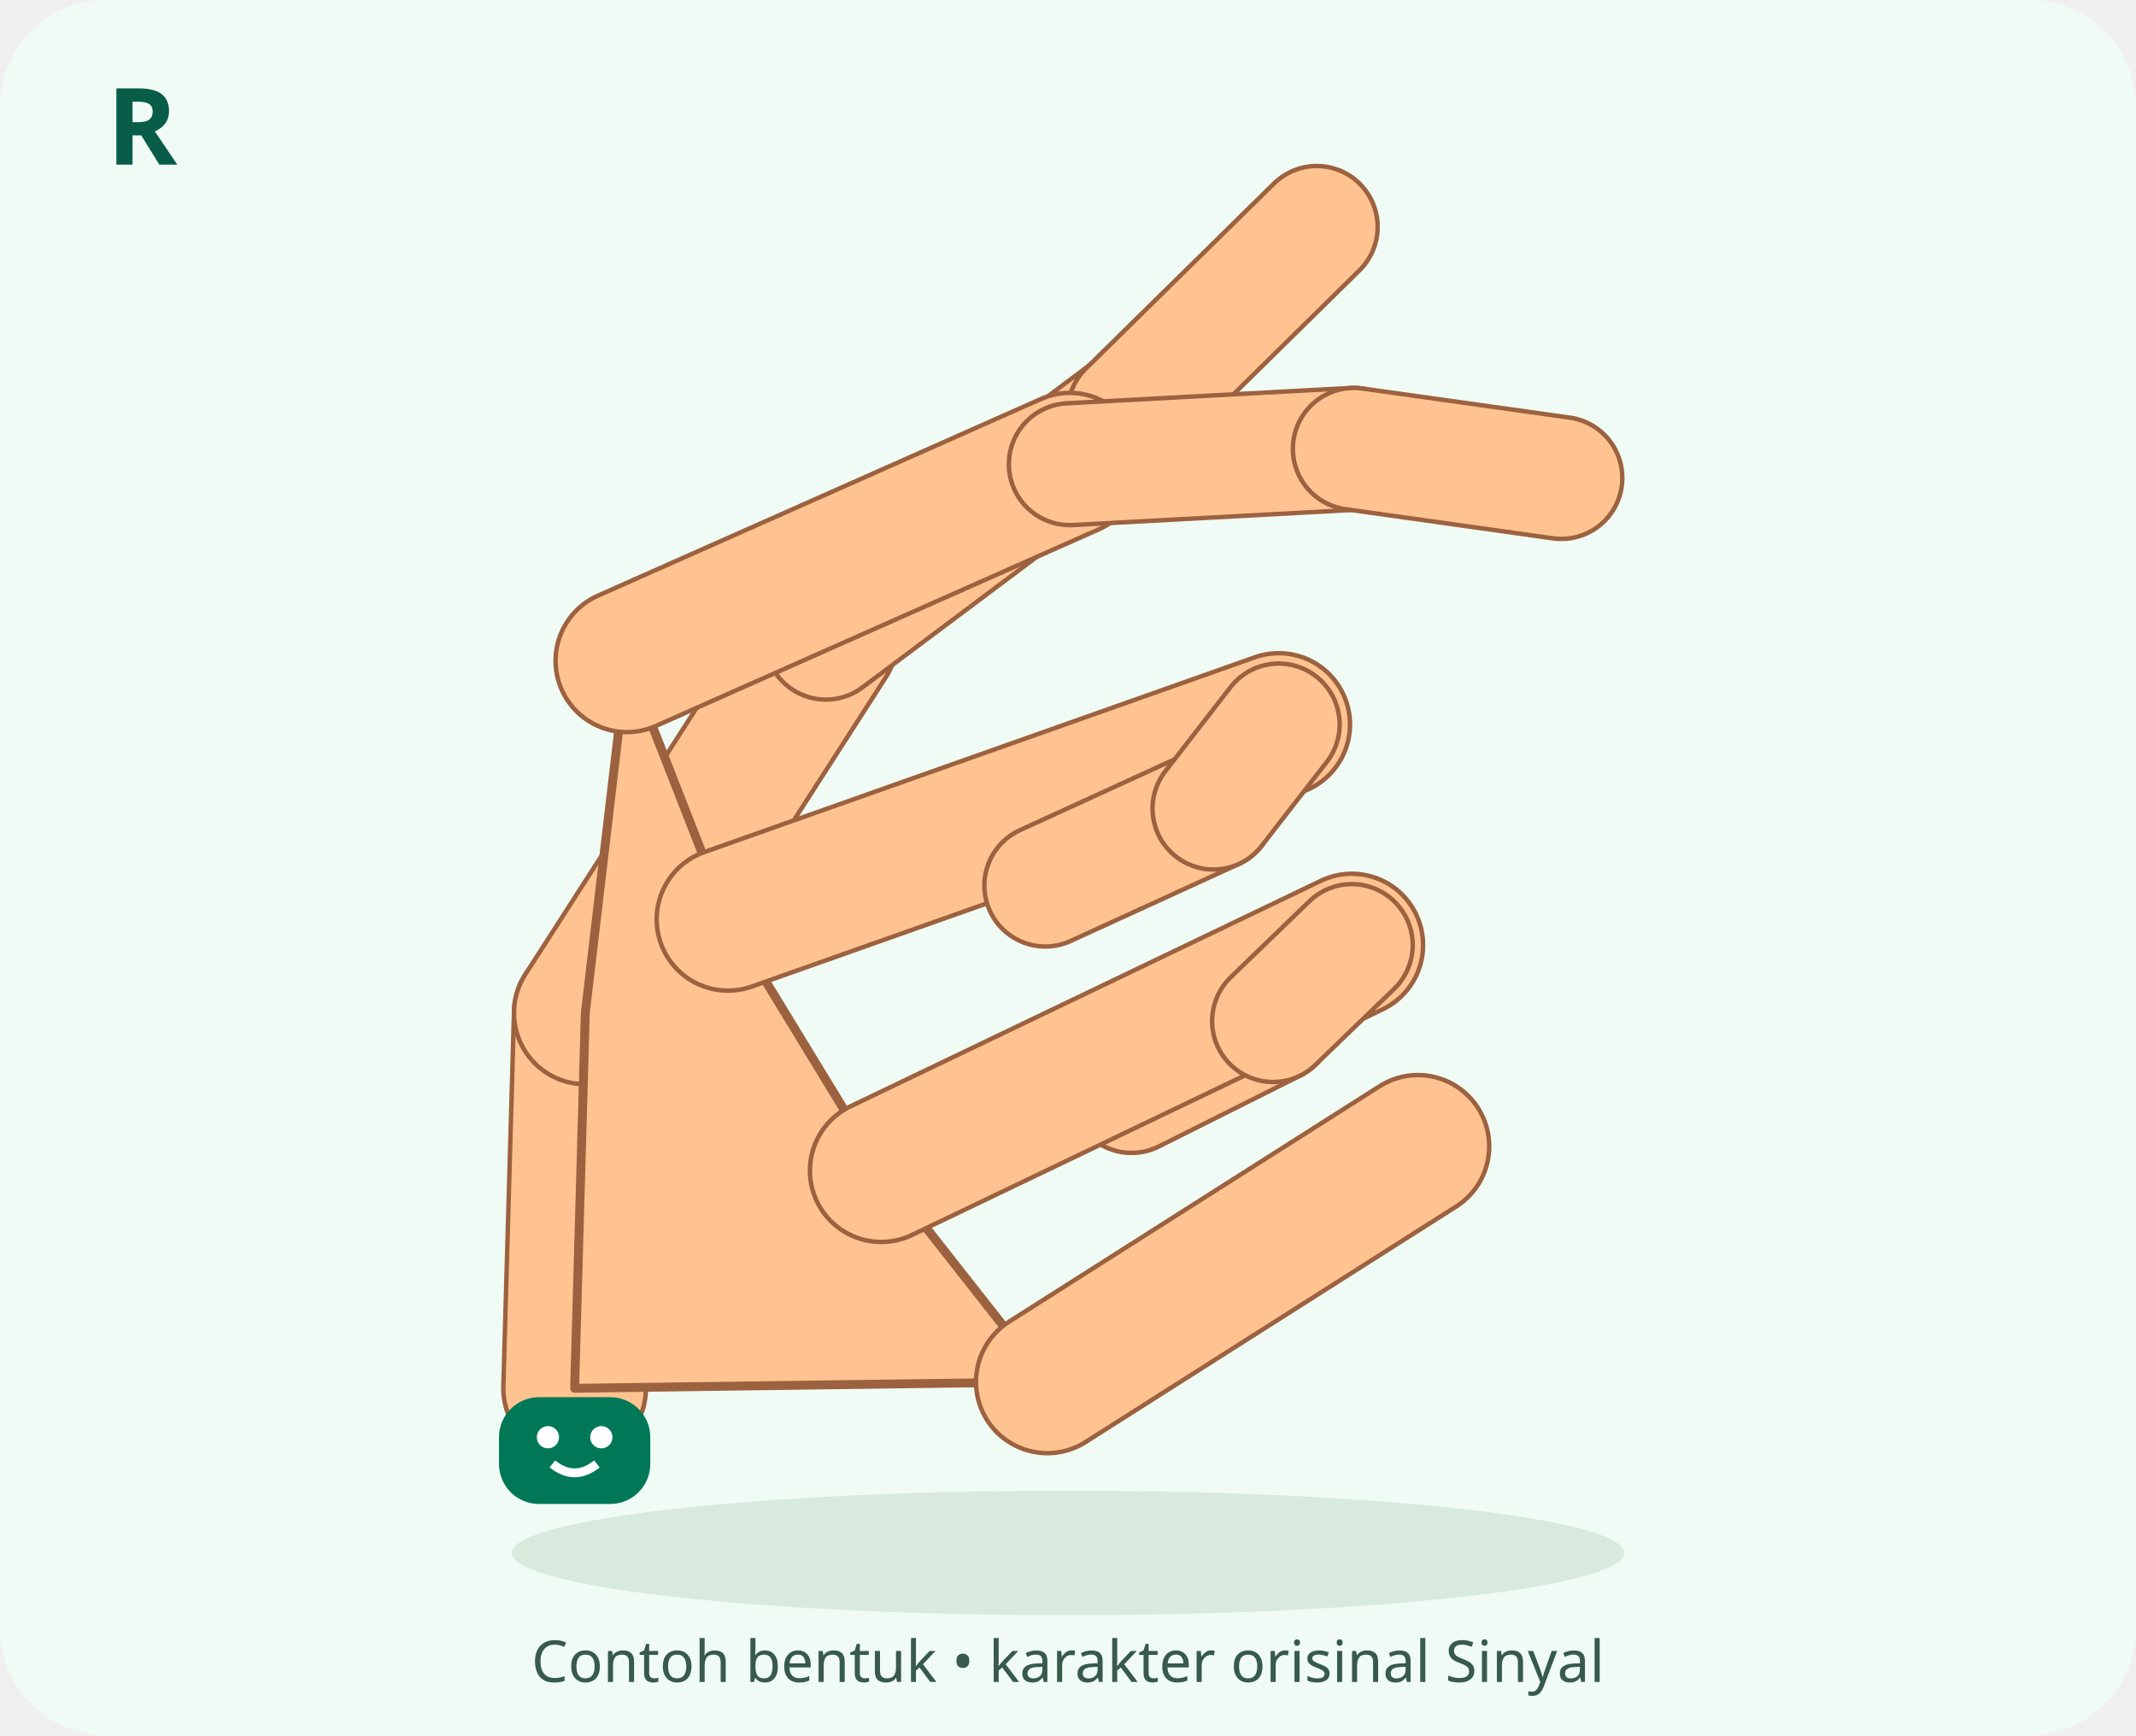
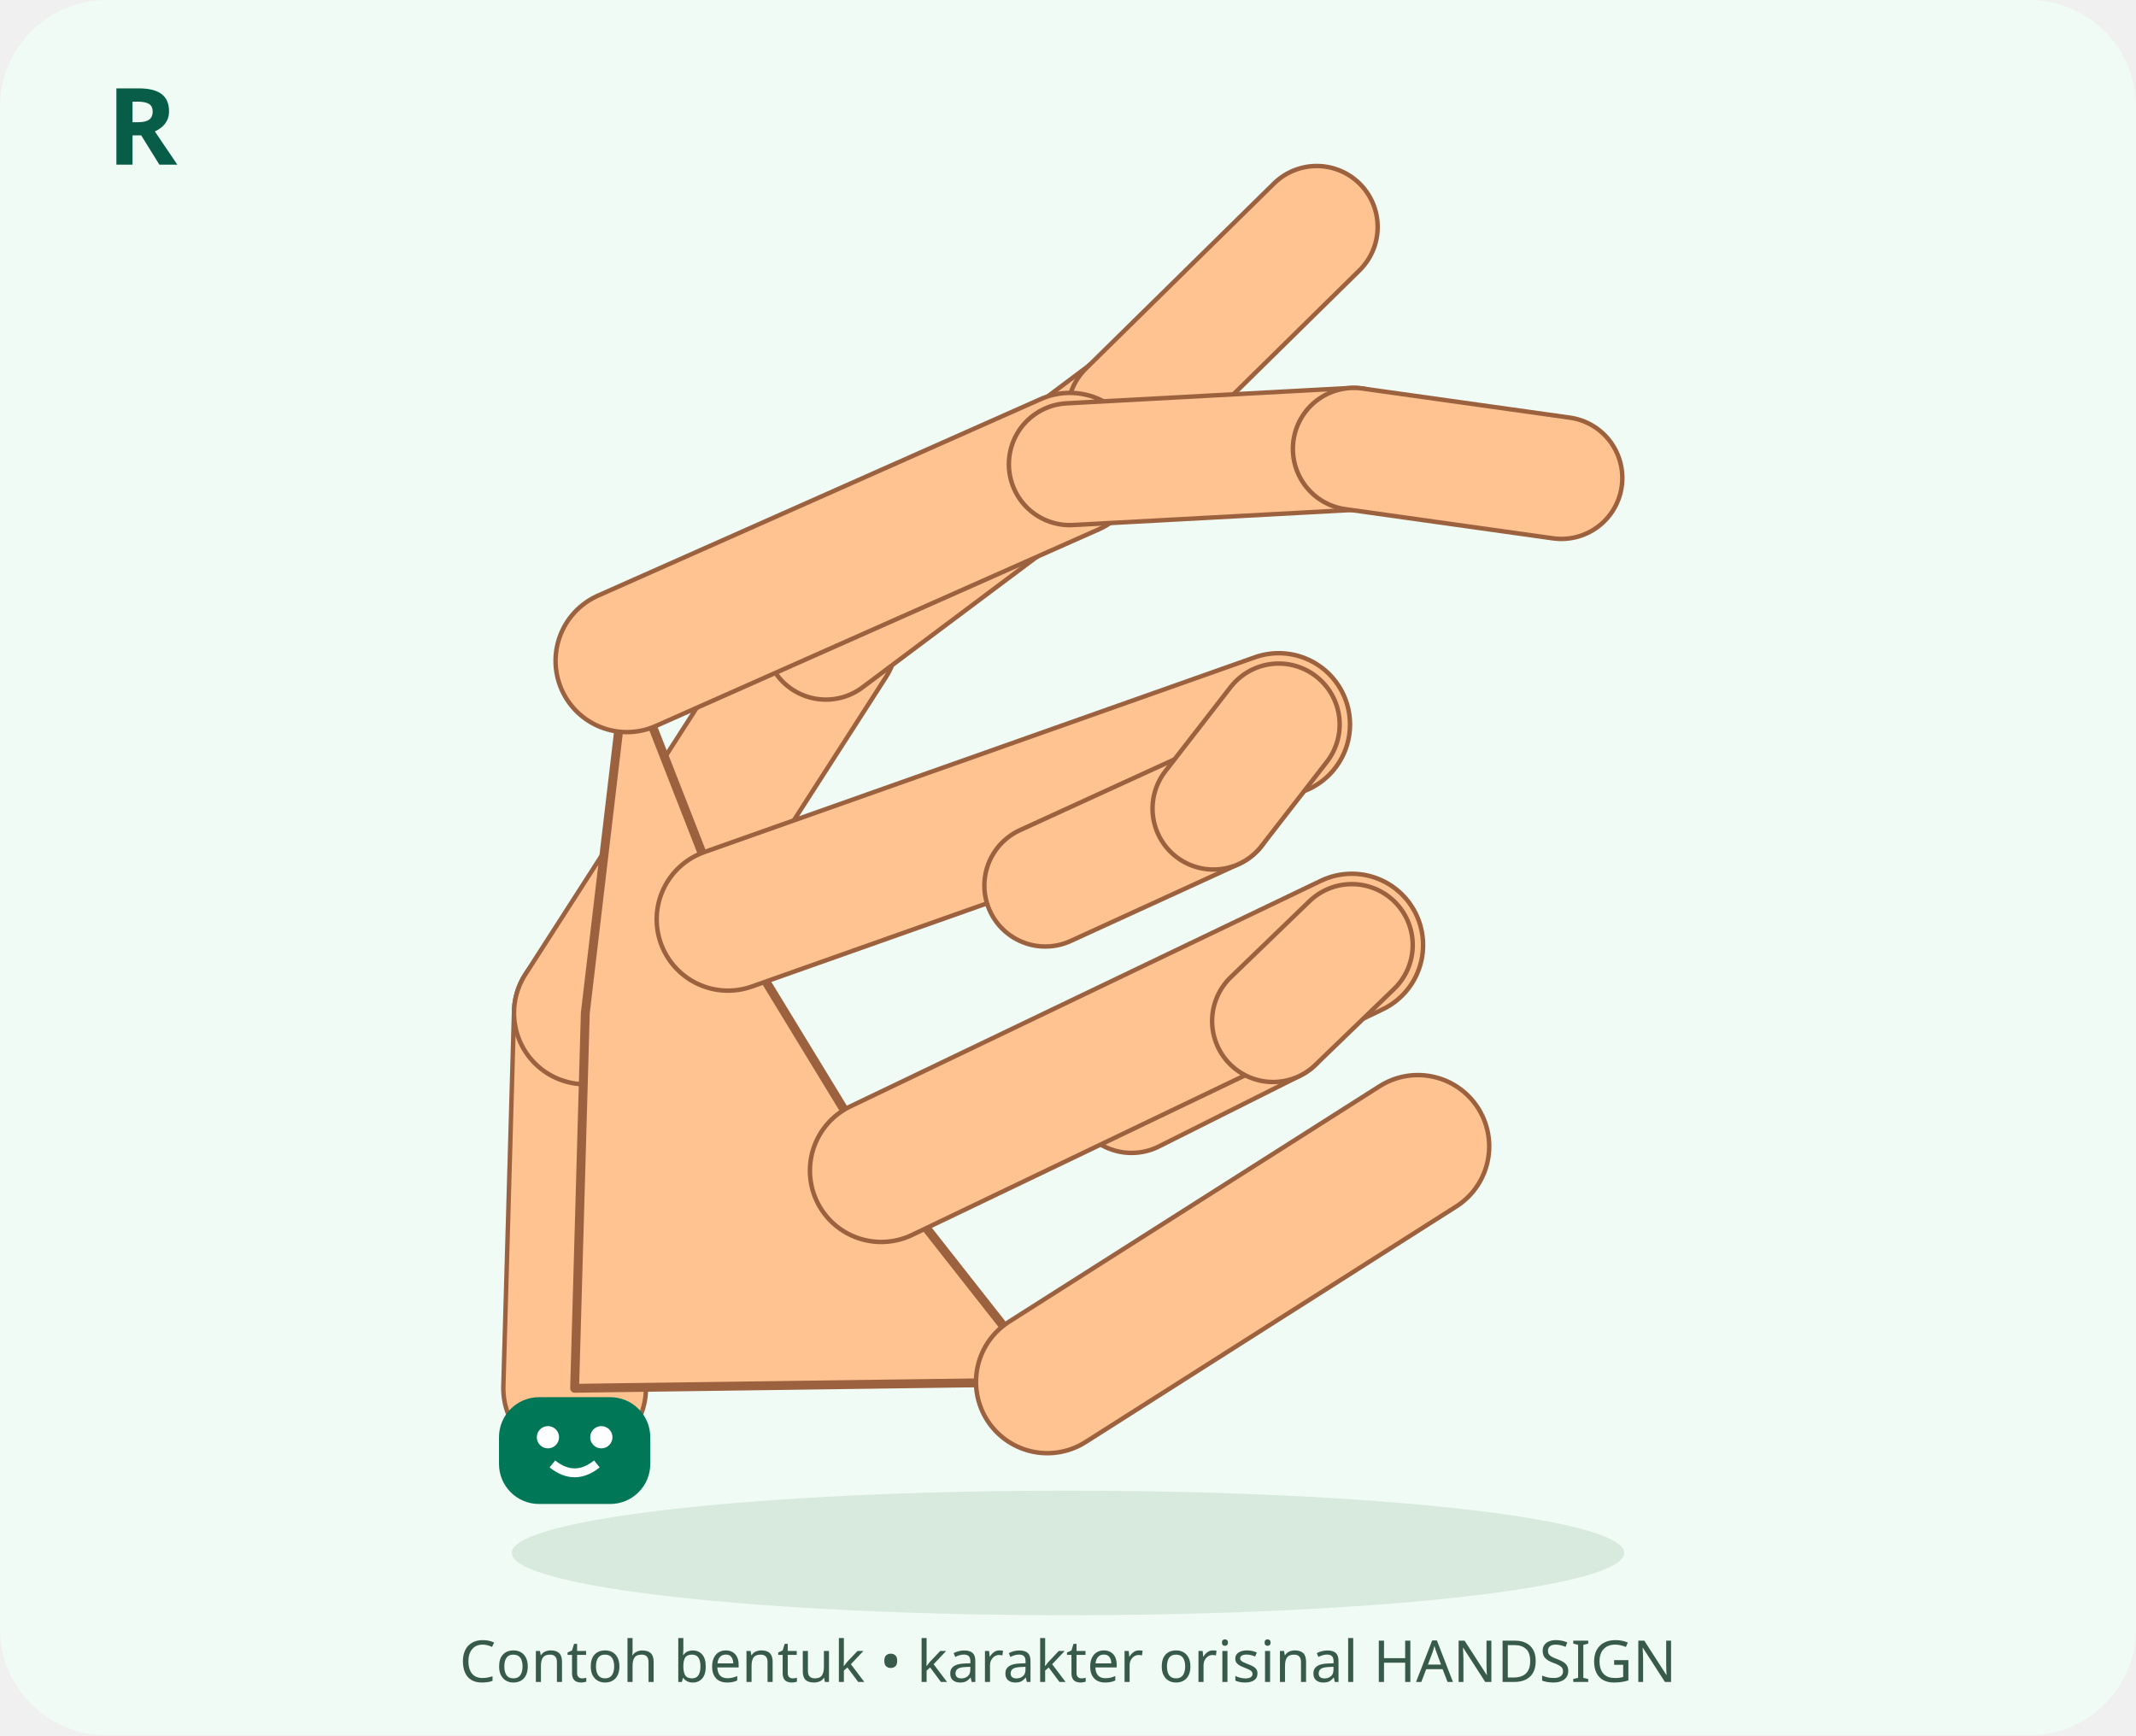
<svg xmlns="http://www.w3.org/2000/svg" viewBox="0 0 480 390" role="img" aria-labelledby="title">
  <rect width="480" height="390" rx="24" fill="#f0fbf5" />
  <ellipse cx="240" cy="349" rx="125" ry="14" fill="#d8eade" />
  <path d="M129.13 312.00L131.53 227.65" stroke="#9c623f" stroke-width="33.047" stroke-linecap="round" />
  <path d="M129.13 312.00L131.53 227.65" stroke="#ffc391" stroke-width="31.047" stroke-linecap="round" />
  <rect x="112.13" y="314.00" width="34" height="24" rx="9" fill="#007857" />
  <circle cx="123.13" cy="323.00" r="2.5" fill="white" />
  <circle cx="135.13" cy="323.00" r="2.5" fill="white" />
  <path d="M124.13 329.00q5 4 10 0" fill="none" stroke="white" stroke-width="2" />
  <path d="M131.53 227.65L185.59 143.53" stroke="#9c623f" stroke-width="33.047" stroke-linecap="round" />
  <path d="M131.53 227.65L185.59 143.53" stroke="#ffc391" stroke-width="31.047" stroke-linecap="round" />
  <path d="M185.59 143.53L253.62 92.59" stroke="#9c623f" stroke-width="28.39" stroke-linecap="round" />
  <path d="M185.59 143.53L253.62 92.59" stroke="#ffc391" stroke-width="26.39" stroke-linecap="round" />
  <path d="M253.62 92.59L295.89 51.00" stroke="#9c623f" stroke-width="28.39" stroke-linecap="round" />
  <path d="M253.62 92.59L295.89 51.00" stroke="#ffc391" stroke-width="26.39" stroke-linecap="round" />
  <polygon points="129.13,312.00 131.53,227.65 140.87,148.51 163.59,206.61 198.03,263.09 235.35,310.56" fill="#ffc391" stroke="#9c623f" stroke-width="2" stroke-linejoin="round" />
  <path d="M302.81 268.07L277.40 284.29" stroke="#9c623f" stroke-width="28.39" stroke-linecap="round" />
  <path d="M302.81 268.07L277.40 284.29" stroke="#ffc391" stroke-width="26.39" stroke-linecap="round" />
  <path d="M286.08 229.47L254.28 245.41" stroke="#9c623f" stroke-width="28.39" stroke-linecap="round" />
  <path d="M286.08 229.47L254.28 245.41" stroke="#ffc391" stroke-width="26.39" stroke-linecap="round" />
  <path d="M140.87 148.51L240.41 104.32" stroke="#9c623f" stroke-width="33.047" stroke-linecap="round" />
  <path d="M140.87 148.51L240.41 104.32" stroke="#ffc391" stroke-width="31.047" stroke-linecap="round" />
  <path d="M318.63 257.63L302.81 268.07" stroke="#9c623f" stroke-width="28.39" stroke-linecap="round" />
  <path d="M318.63 257.63L302.81 268.07" stroke="#ffc391" stroke-width="26.39" stroke-linecap="round" />
  <path d="M235.35 310.56L318.63 257.63" stroke="#9c623f" stroke-width="33.047" stroke-linecap="round" />
  <path d="M235.35 310.56L318.63 257.63" stroke="#ffc391" stroke-width="31.047" stroke-linecap="round" />
  <path d="M198.03 263.09L303.77 212.39" stroke="#9c623f" stroke-width="33.047" stroke-linecap="round" />
  <path d="M198.03 263.09L303.77 212.39" stroke="#ffc391" stroke-width="31.047" stroke-linecap="round" />
  <path d="M163.59 206.61L287.35 162.82" stroke="#9c623f" stroke-width="33.047" stroke-linecap="round" />
  <path d="M163.59 206.61L287.35 162.82" stroke="#ffc391" stroke-width="31.047" stroke-linecap="round" />
  <path d="M303.77 212.39L286.08 229.47" stroke="#9c623f" stroke-width="28.39" stroke-linecap="round" />
  <path d="M303.77 212.39L286.08 229.47" stroke="#ffc391" stroke-width="26.39" stroke-linecap="round" />
  <path d="M240.41 104.32L304.23 100.87" stroke="#9c623f" stroke-width="28.39" stroke-linecap="round" />
  <path d="M240.41 104.32L304.23 100.87" stroke="#ffc391" stroke-width="26.39" stroke-linecap="round" />
  <path d="M272.69 181.72L234.90 199.02" stroke="#9c623f" stroke-width="28.39" stroke-linecap="round" />
  <path d="M272.69 181.72L234.90 199.02" stroke="#ffc391" stroke-width="26.39" stroke-linecap="round" />
  <path d="M287.35 162.82L272.69 181.72" stroke="#9c623f" stroke-width="28.39" stroke-linecap="round" />
  <path d="M287.35 162.82L272.69 181.72" stroke="#ffc391" stroke-width="26.39" stroke-linecap="round" />
  <path d="M304.23 100.87L350.87 107.42" stroke="#9c623f" stroke-width="28.39" stroke-linecap="round" />
  <path d="M304.23 100.87L350.87 107.42" stroke="#ffc391" stroke-width="26.39" stroke-linecap="round" />
  <text x="24" y="37" font-family="sans-serif" font-size="24" font-weight="bold" fill="#075d48">R</text>
-   <text x="240" y="378" text-anchor="middle" font-family="sans-serif" font-size="13" fill="#375a4b">Contoh bentuk • karakter orisinal Sinyal</text>
+   <text x="240" y="378" text-anchor="middle" font-family="sans-serif" font-size="13" fill="#375a4b">Contoh bentuk • karakter orisinal HANDSIGN</text>
</svg>
